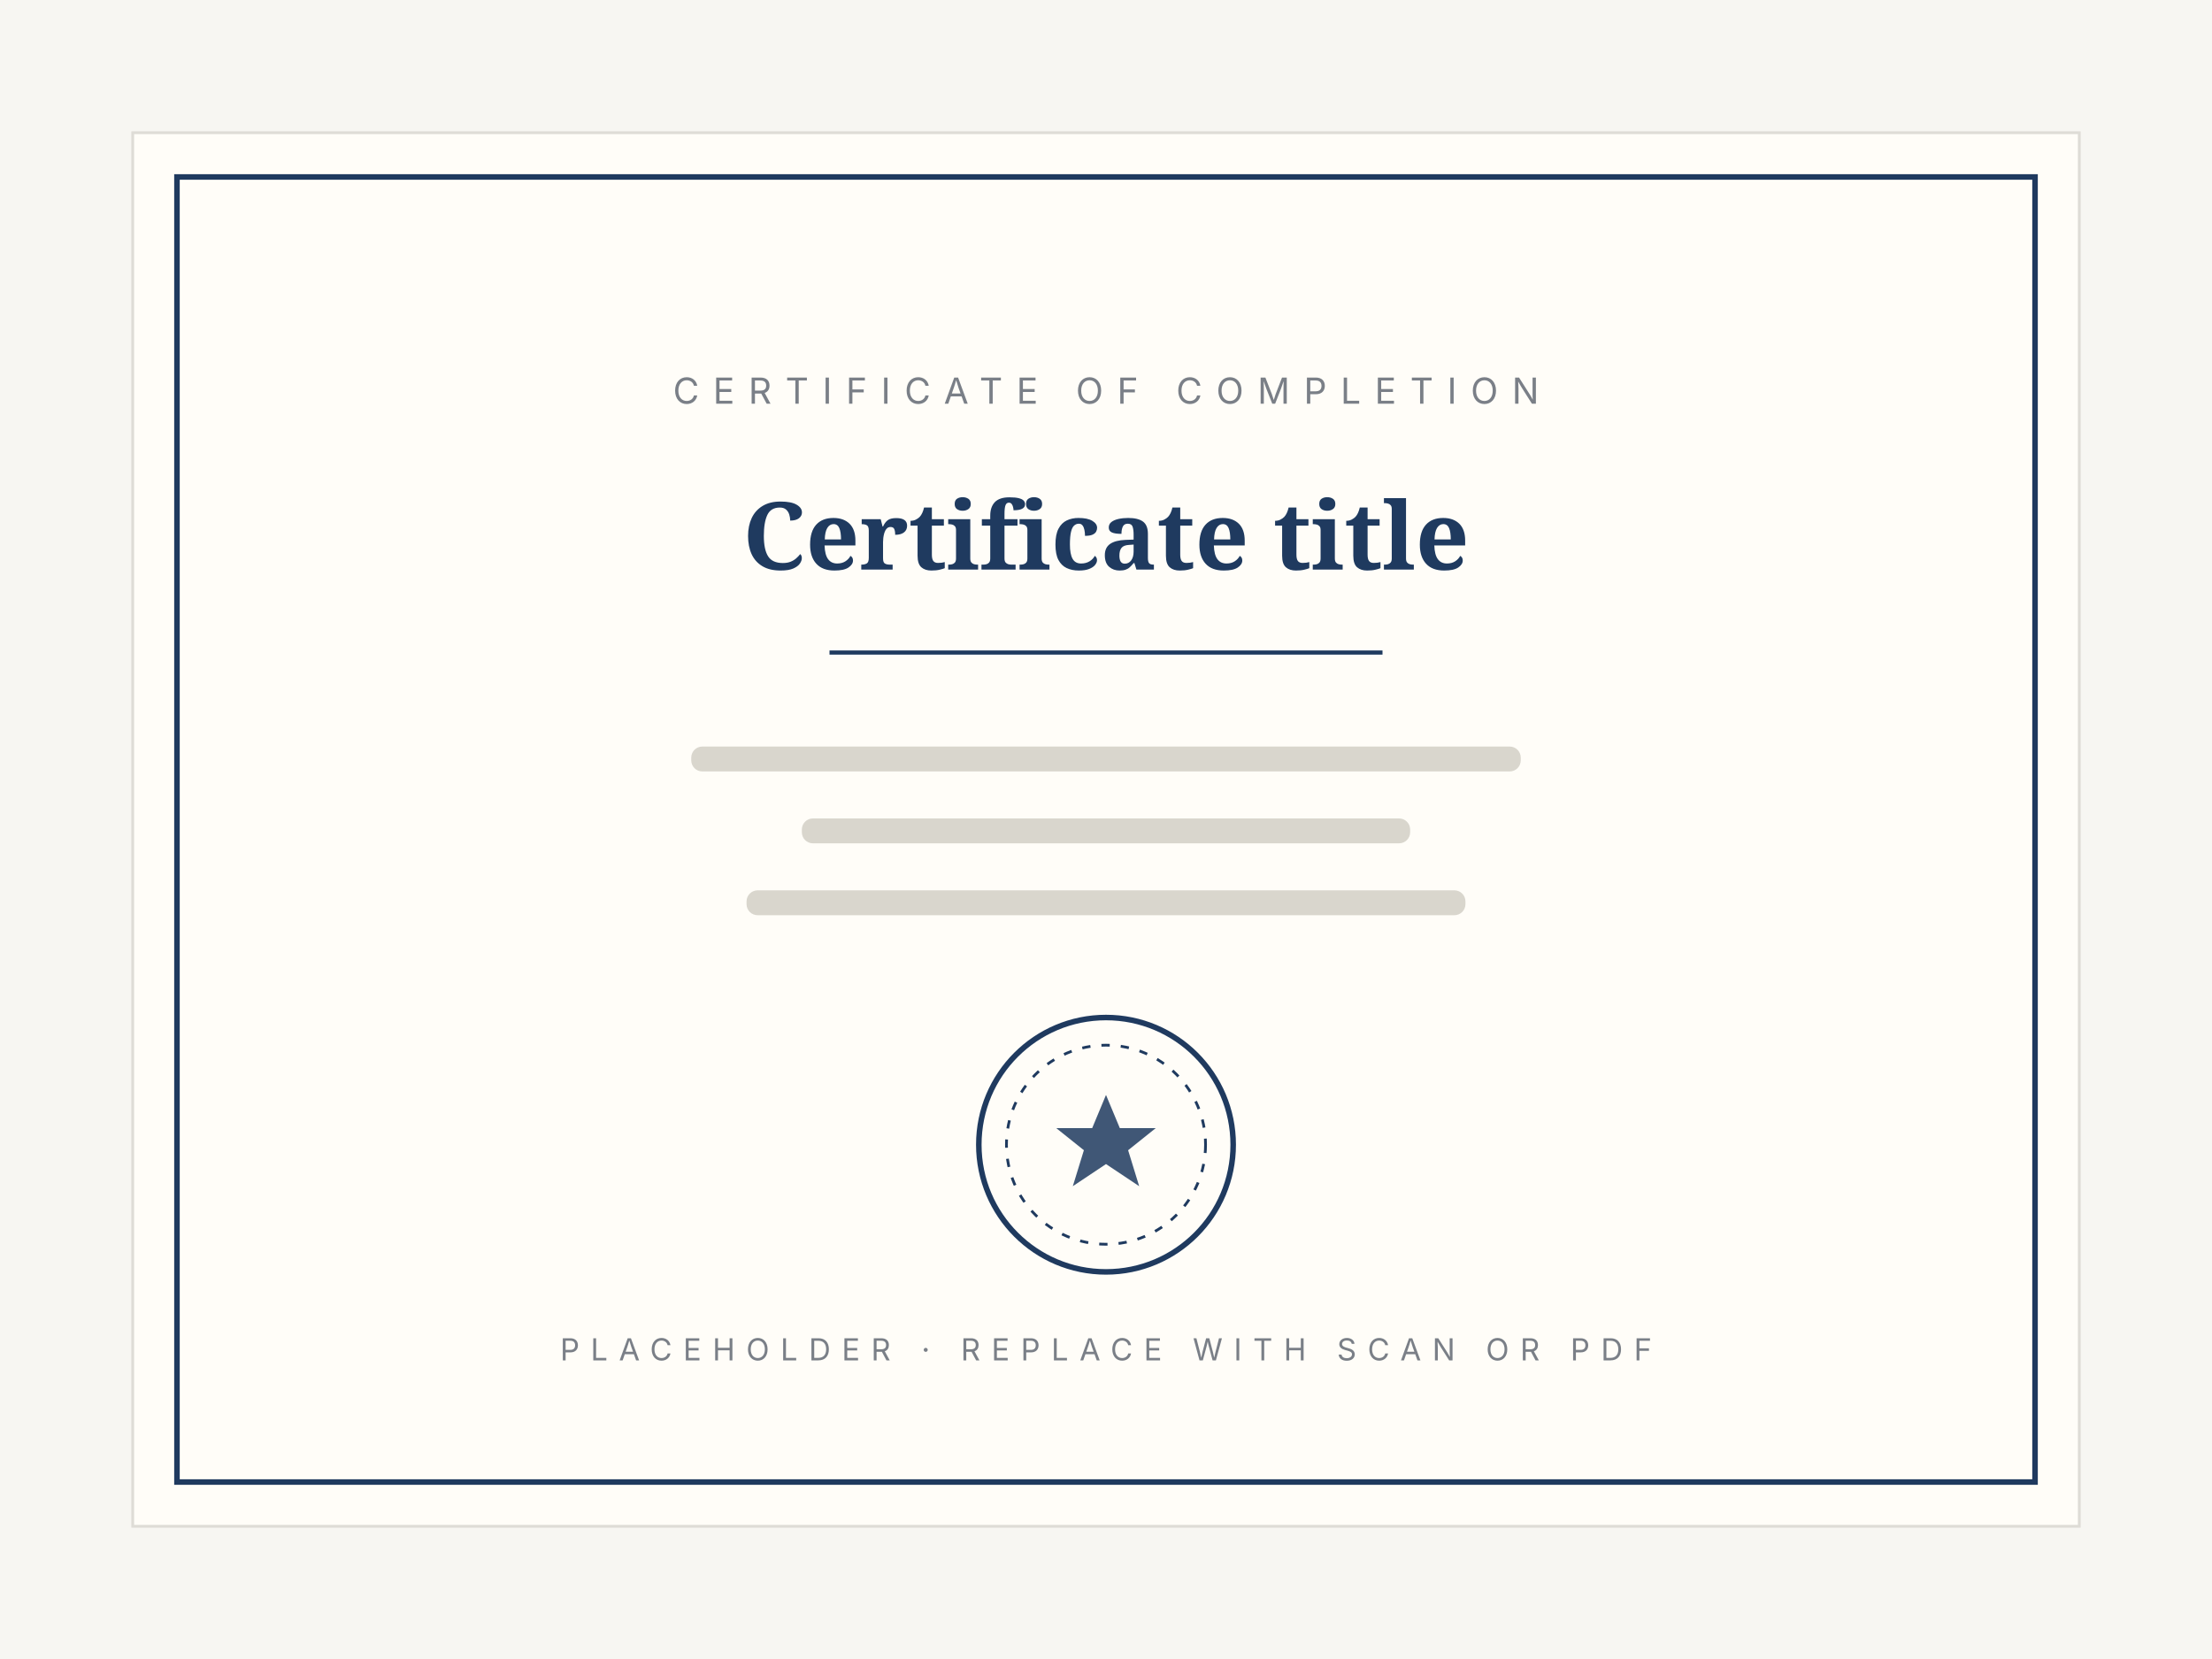
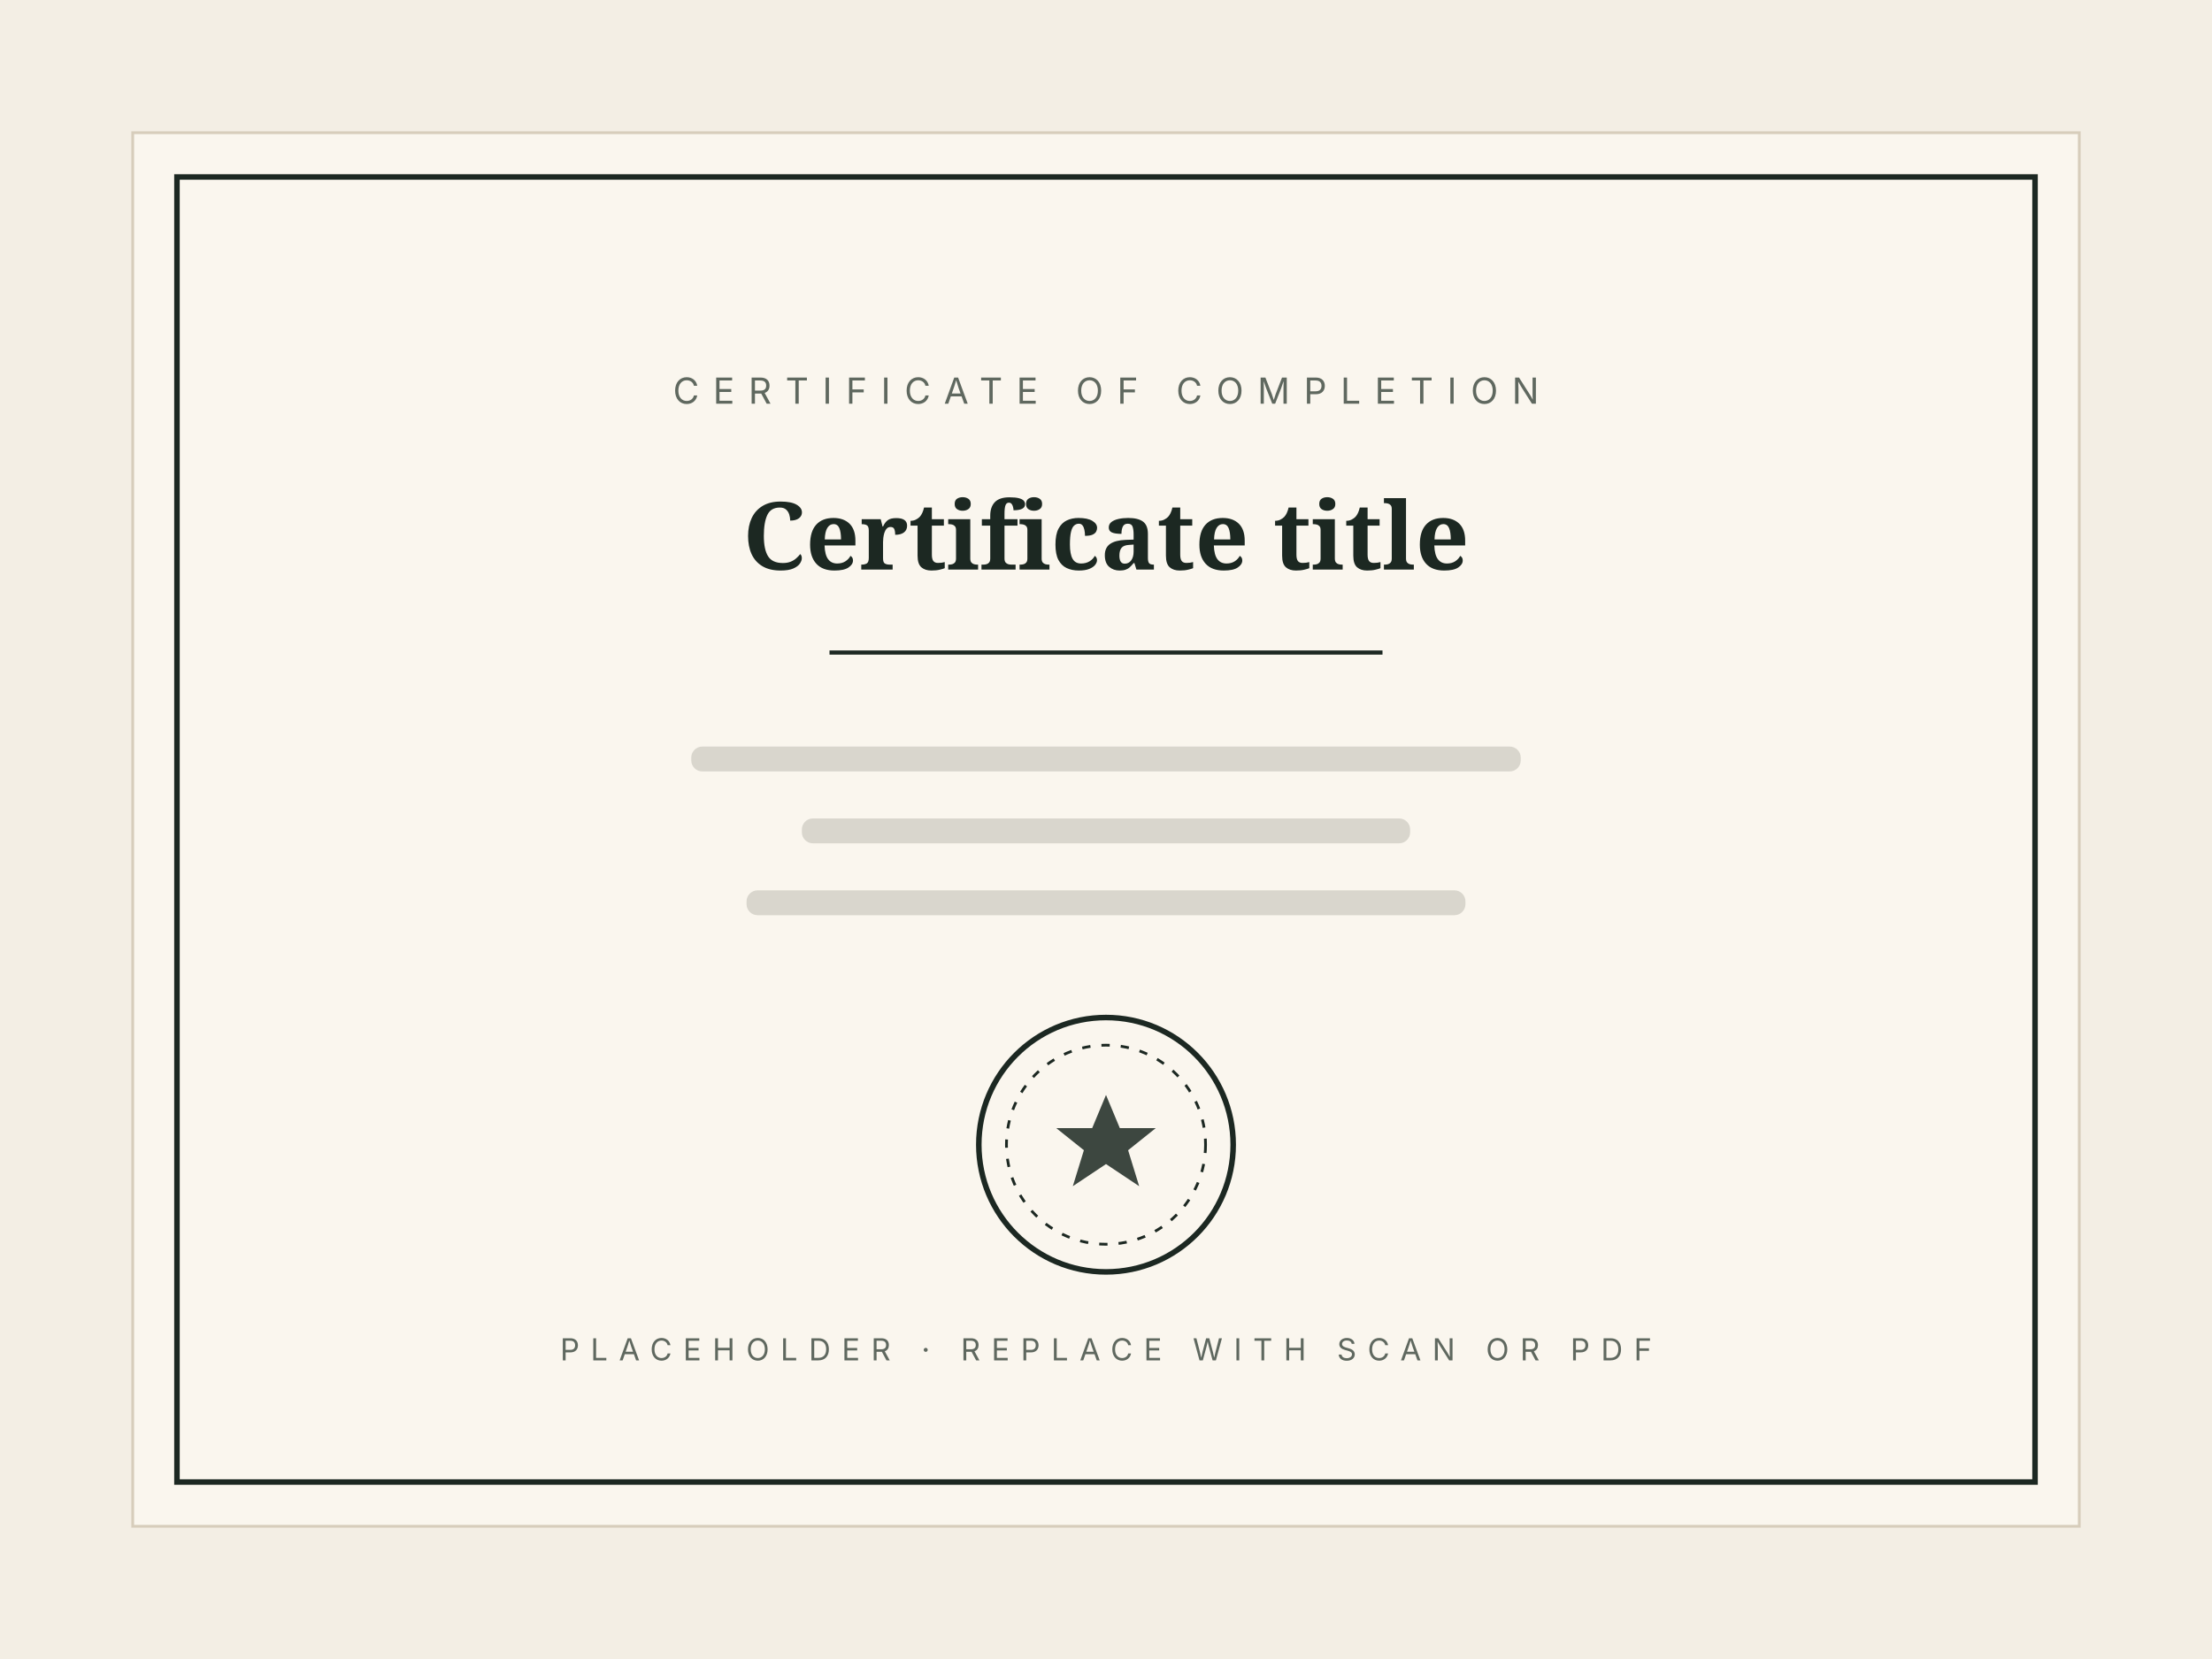
<svg xmlns="http://www.w3.org/2000/svg" viewBox="0 0 800 600" role="img" aria-label="Placeholder certificate artwork">
-   <rect width="800" height="600" fill="#f7f6f2" />
-   <rect x="48" y="48" width="704" height="504" fill="#fffdf8" stroke="#dedcd6" stroke-width="1" />
-   <rect x="64" y="64" width="672" height="472" fill="none" stroke="#1f3a5f" stroke-width="2" />
-   <text x="400" y="146" text-anchor="middle" font-family="Inter, Arial, sans-serif" font-size="13" letter-spacing="5" fill="#7a7f87">CERTIFICATE OF COMPLETION</text>
-   <text x="400" y="206" text-anchor="middle" font-family="'Source Serif 4', Georgia, serif" font-size="34" font-weight="600" fill="#1f3a5f">Certificate title</text>
-   <path d="M300 236 H500" stroke="#1f3a5f" stroke-width="1.5" />
+   <rect width="800" height="600" fill="#f3eee4" />
+   <rect x="48" y="48" width="704" height="504" fill="#faf6ee" stroke="#d7cdbb" stroke-width="1" />
+   <rect x="64" y="64" width="672" height="472" fill="none" stroke="#1c2822" stroke-width="2" />
+   <text x="400" y="146" text-anchor="middle" font-family="Inter, Arial, sans-serif" font-size="13" letter-spacing="5" fill="#5f685f">CERTIFICATE OF COMPLETION</text>
+   <text x="400" y="206" text-anchor="middle" font-family="'Source Serif 4', Georgia, serif" font-size="34" font-weight="600" fill="#1c2822">Certificate title</text>
+   <path d="M300 236 H500" stroke="#1c2822" stroke-width="1.5" />
  <g fill="#d9d6cd">
    <rect x="250" y="270" width="300" height="9" rx="4" />
    <rect x="290" y="296" width="220" height="9" rx="4" />
    <rect x="270" y="322" width="260" height="9" rx="4" />
  </g>
  <g transform="translate(400 414)">
-     <circle r="46" fill="none" stroke="#1f3a5f" stroke-width="2" />
-     <circle r="36" fill="none" stroke="#1f3a5f" stroke-width="1" stroke-dasharray="3 4" />
-     <path d="M0 -18 L5 -6 L18 -6 L8 2 L12 15 L0 7 L-12 15 L-8 2 L-18 -6 L-5 -6 Z" fill="#1f3a5f" opacity="0.85" />
+     <circle r="46" fill="none" stroke="#1c2822" stroke-width="2" />
+     <circle r="36" fill="none" stroke="#1c2822" stroke-width="1" stroke-dasharray="3 4" />
+     <path d="M0 -18 L5 -6 L18 -6 L8 2 L12 15 L0 7 L-12 15 L-8 2 L-18 -6 L-5 -6 Z" fill="#1c2822" opacity="0.85" />
  </g>
-   <text x="400" y="492" text-anchor="middle" font-family="Inter, Arial, sans-serif" font-size="11" letter-spacing="4" fill="#7a7f87">PLACEHOLDER · REPLACE WITH SCAN OR PDF</text>
+   <text x="400" y="492" text-anchor="middle" font-family="Inter, Arial, sans-serif" font-size="11" letter-spacing="4" fill="#5f685f">PLACEHOLDER · REPLACE WITH SCAN OR PDF</text>
</svg>
